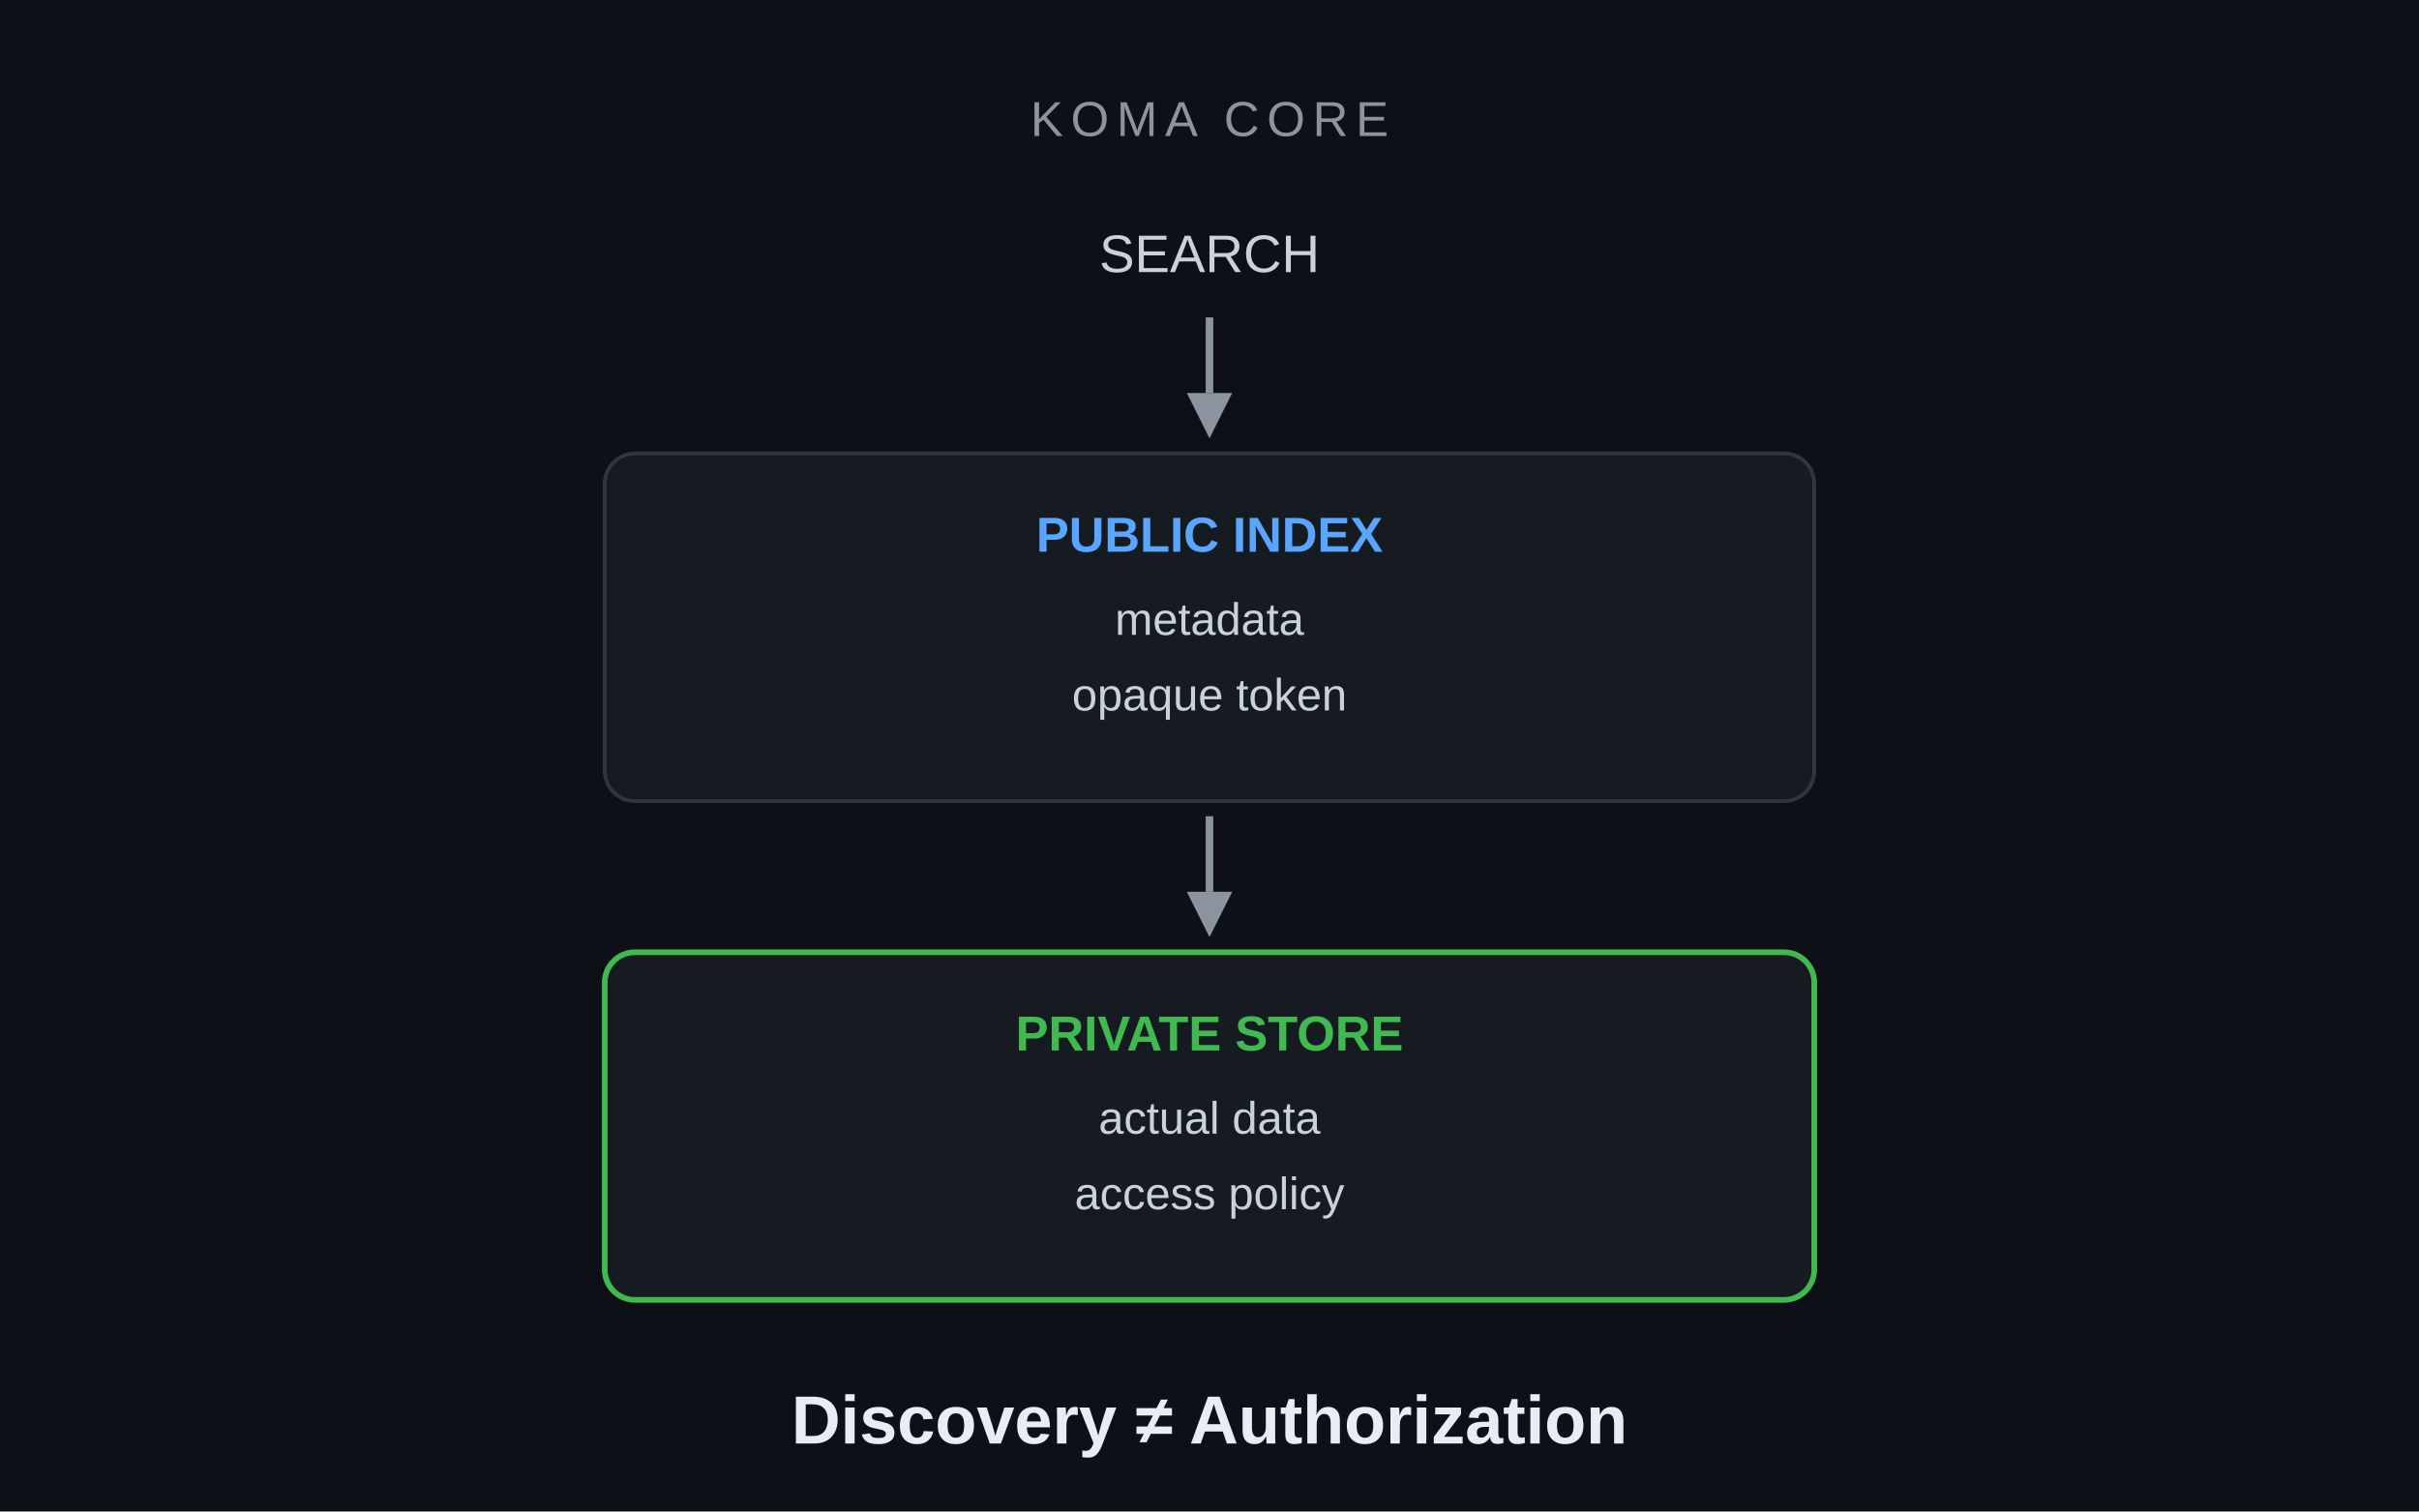
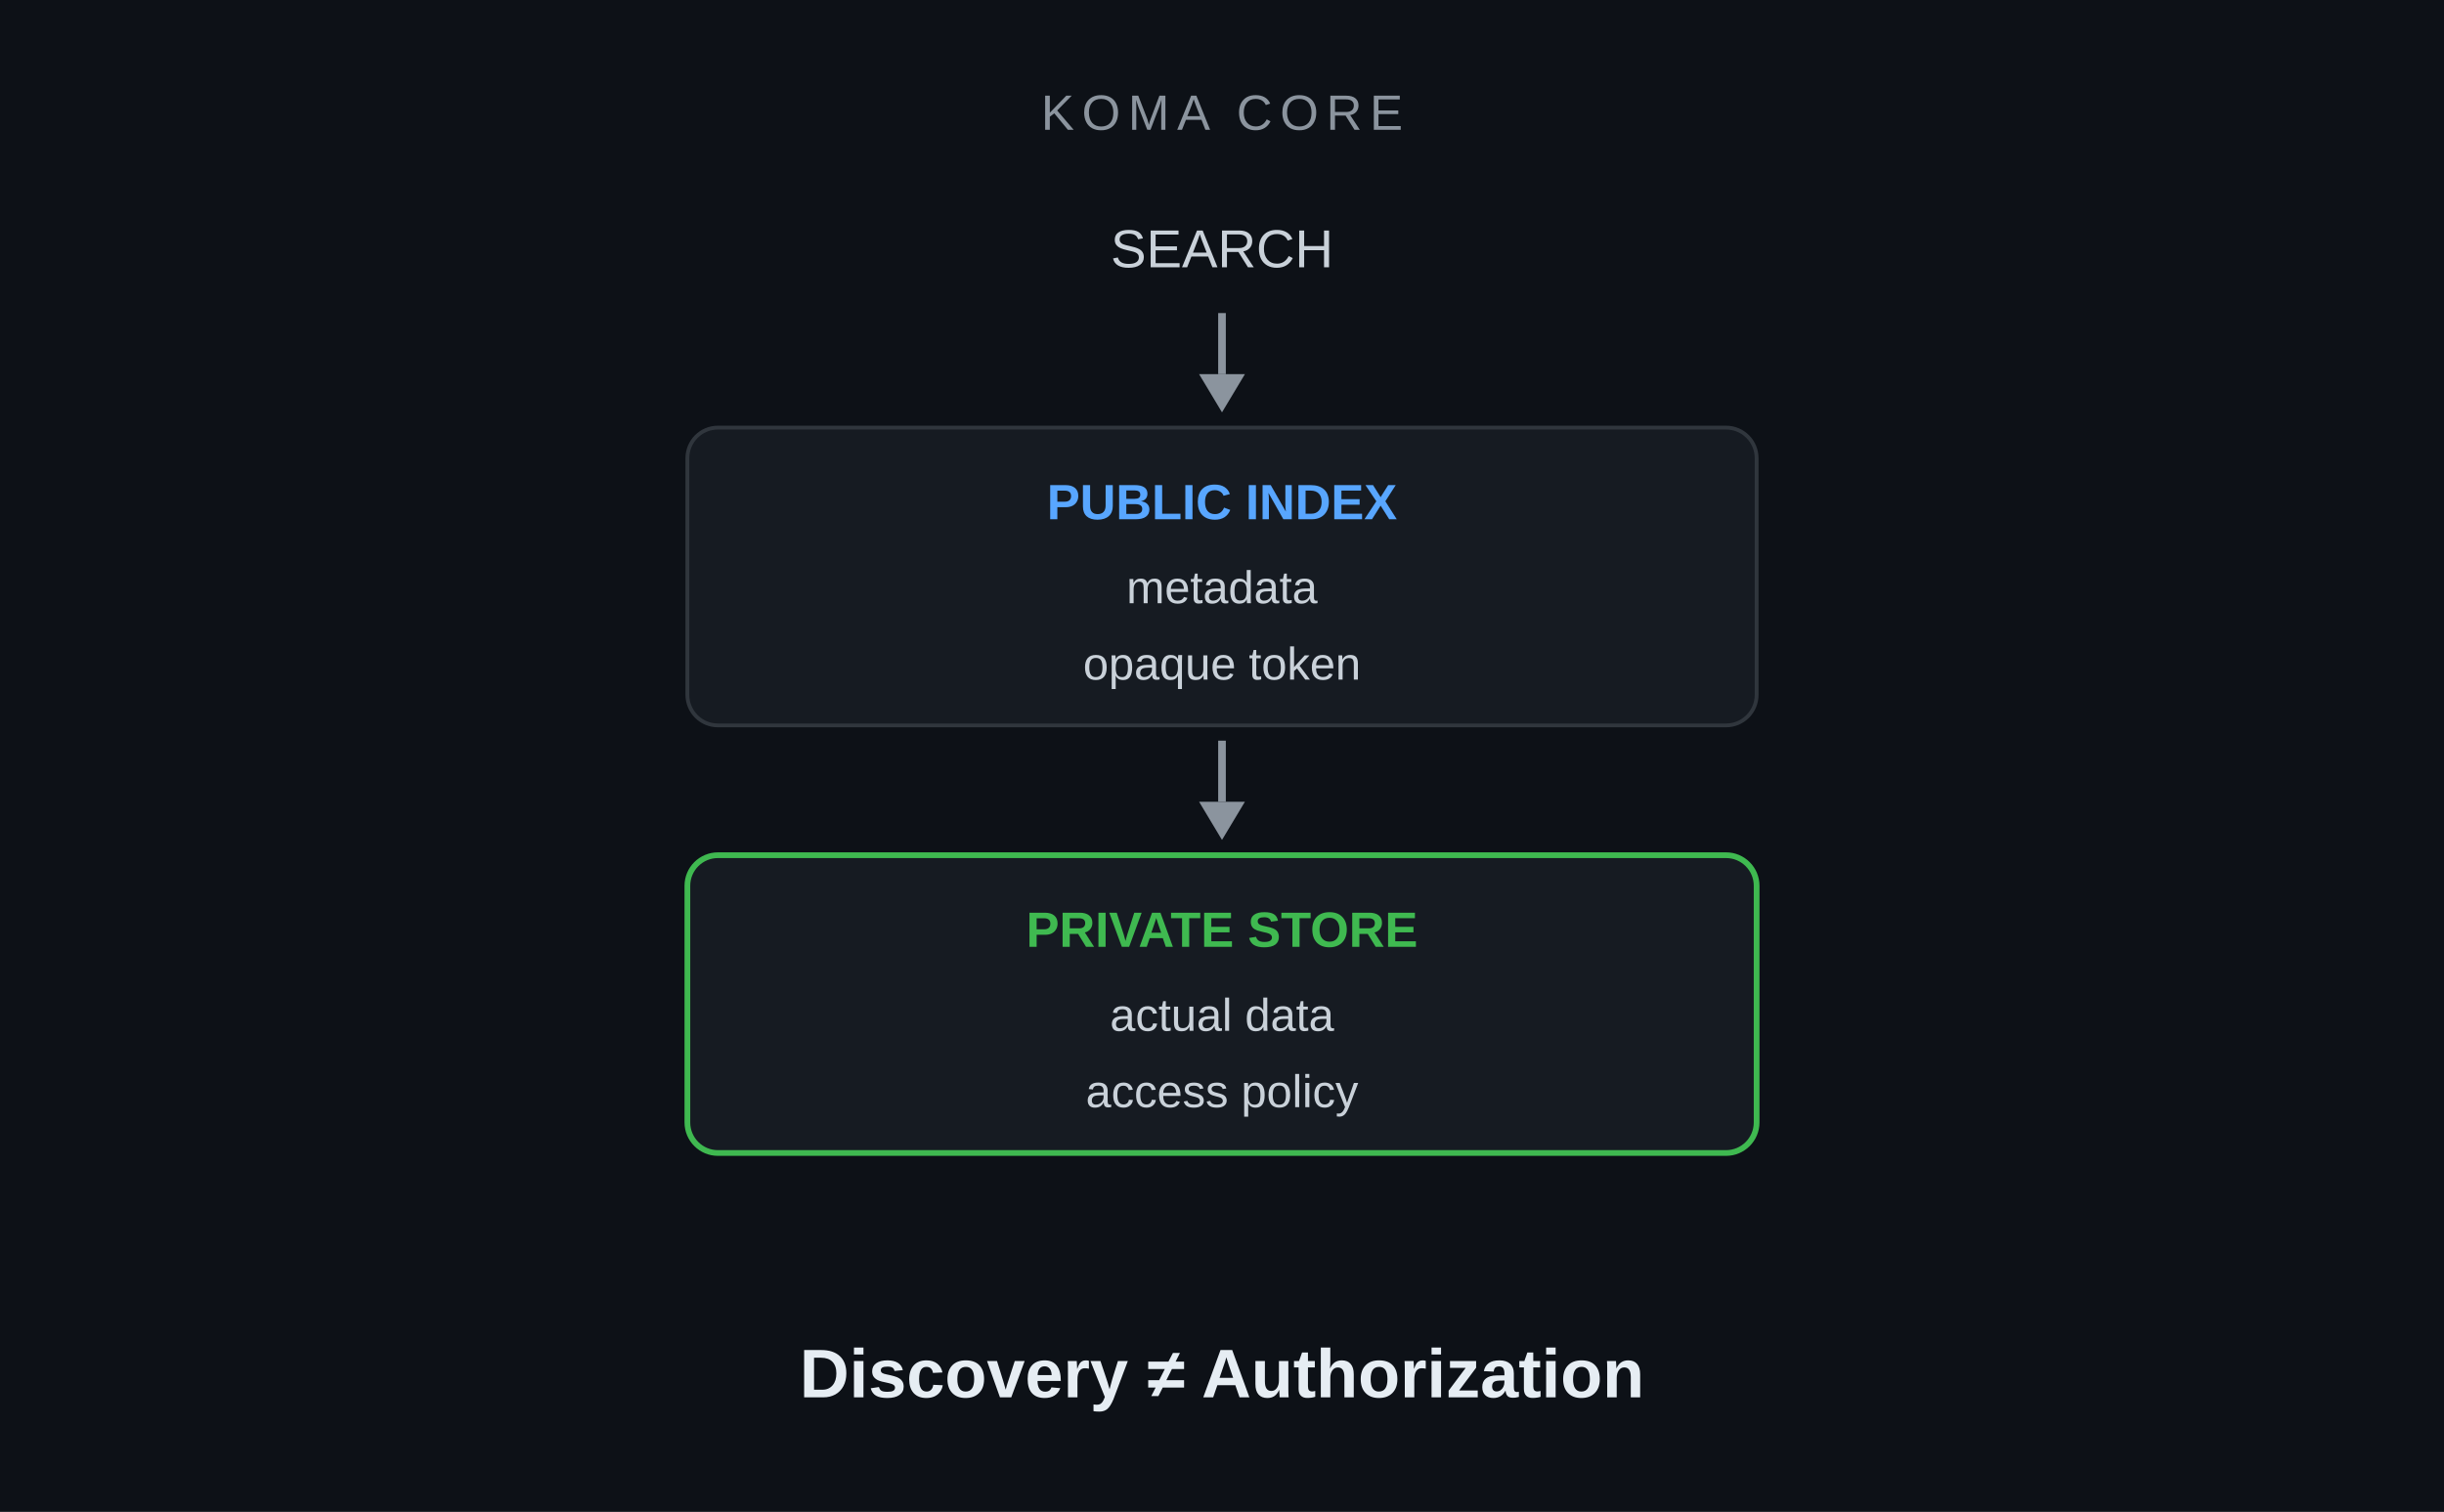
- <svg xmlns="http://www.w3.org/2000/svg" width="640" height="400" viewBox="0 0 640 400">
-   <rect width="640" height="400" fill="#0d1117" />
-   <text x="320" y="36" fill="#8b949e" font-family="Arial,Helvetica,sans-serif" font-size="13" text-anchor="middle" letter-spacing="2">KOMA CORE</text>
-   <text x="320" y="72" fill="#c9d1d9" font-family="Arial,Helvetica,sans-serif" font-size="14" text-anchor="middle">SEARCH</text>
-   <line x1="320" y1="84" x2="320" y2="104" stroke="#8b949e" stroke-width="2" />
-   <polygon points="314,104 326,104 320,116" fill="#8b949e" />
-   <rect x="160" y="120" width="320" height="92" rx="8" fill="#161b22" stroke="#30363d" stroke-width="1" />
-   <text x="320" y="146" fill="#58a6ff" font-family="Arial,Helvetica,sans-serif" font-size="13" text-anchor="middle" font-weight="bold">PUBLIC INDEX</text>
-   <text x="320" y="168" fill="#c9d1d9" font-family="Arial,Helvetica,sans-serif" font-size="12" text-anchor="middle">metadata</text>
-   <text x="320" y="188" fill="#c9d1d9" font-family="Arial,Helvetica,sans-serif" font-size="12" text-anchor="middle">opaque token</text>
-   <line x1="320" y1="216" x2="320" y2="236" stroke="#8b949e" stroke-width="2" />
-   <polygon points="314,236 326,236 320,248" fill="#8b949e" />
-   <rect x="160" y="252" width="320" height="92" rx="8" fill="#161b22" stroke="#3fb950" stroke-width="1.5" />
-   <text x="320" y="278" fill="#3fb950" font-family="Arial,Helvetica,sans-serif" font-size="13" text-anchor="middle" font-weight="bold">PRIVATE STORE</text>
-   <text x="320" y="300" fill="#c9d1d9" font-family="Arial,Helvetica,sans-serif" font-size="12" text-anchor="middle">actual data</text>
-   <text x="320" y="320" fill="#c9d1d9" font-family="Arial,Helvetica,sans-serif" font-size="12" text-anchor="middle">access policy</text>
-   <text x="320" y="382" fill="#e6edf3" font-family="Arial,Helvetica,sans-serif" font-size="18" text-anchor="middle" font-weight="bold">Discovery ≠ Authorization</text>
+ <svg xmlns="http://www.w3.org/2000/svg" width="640" height="396" viewBox="0 0 640 396">
+   <rect width="640" height="396" fill="#0d1117" />
+   <text x="320" y="34" fill="#8b949e" font-family="Arial,Helvetica,sans-serif" font-size="13" text-anchor="middle" letter-spacing="2">KOMA CORE</text>
+   <text x="320" y="70" fill="#c9d1d9" font-family="Arial,Helvetica,sans-serif" font-size="14" text-anchor="middle">SEARCH</text>
+   <line x1="320" y1="82" x2="320" y2="98" stroke="#8b949e" stroke-width="2" />
+   <polygon points="314,98 326,98 320,108" fill="#8b949e" />
+   <rect x="180" y="112" width="280" height="78" rx="8" fill="#161b22" stroke="#30363d" stroke-width="1" />
+   <text x="320" y="136" fill="#58a6ff" font-family="Arial,Helvetica,sans-serif" font-size="13" text-anchor="middle" font-weight="bold">PUBLIC INDEX</text>
+   <text x="320" y="158" fill="#c9d1d9" font-family="Arial,Helvetica,sans-serif" font-size="12" text-anchor="middle">metadata</text>
+   <text x="320" y="178" fill="#c9d1d9" font-family="Arial,Helvetica,sans-serif" font-size="12" text-anchor="middle">opaque token</text>
+   <line x1="320" y1="194" x2="320" y2="210" stroke="#8b949e" stroke-width="2" />
+   <polygon points="314,210 326,210 320,220" fill="#8b949e" />
+   <rect x="180" y="224" width="280" height="78" rx="8" fill="#161b22" stroke="#3fb950" stroke-width="1.5" />
+   <text x="320" y="248" fill="#3fb950" font-family="Arial,Helvetica,sans-serif" font-size="13" text-anchor="middle" font-weight="bold">PRIVATE STORE</text>
+   <text x="320" y="270" fill="#c9d1d9" font-family="Arial,Helvetica,sans-serif" font-size="12" text-anchor="middle">actual data</text>
+   <text x="320" y="290" fill="#c9d1d9" font-family="Arial,Helvetica,sans-serif" font-size="12" text-anchor="middle">access policy</text>
+   <text x="320" y="366" fill="#e6edf3" font-family="Arial,Helvetica,sans-serif" font-size="18" text-anchor="middle" font-weight="bold">Discovery ≠ Authorization</text>
</svg>
